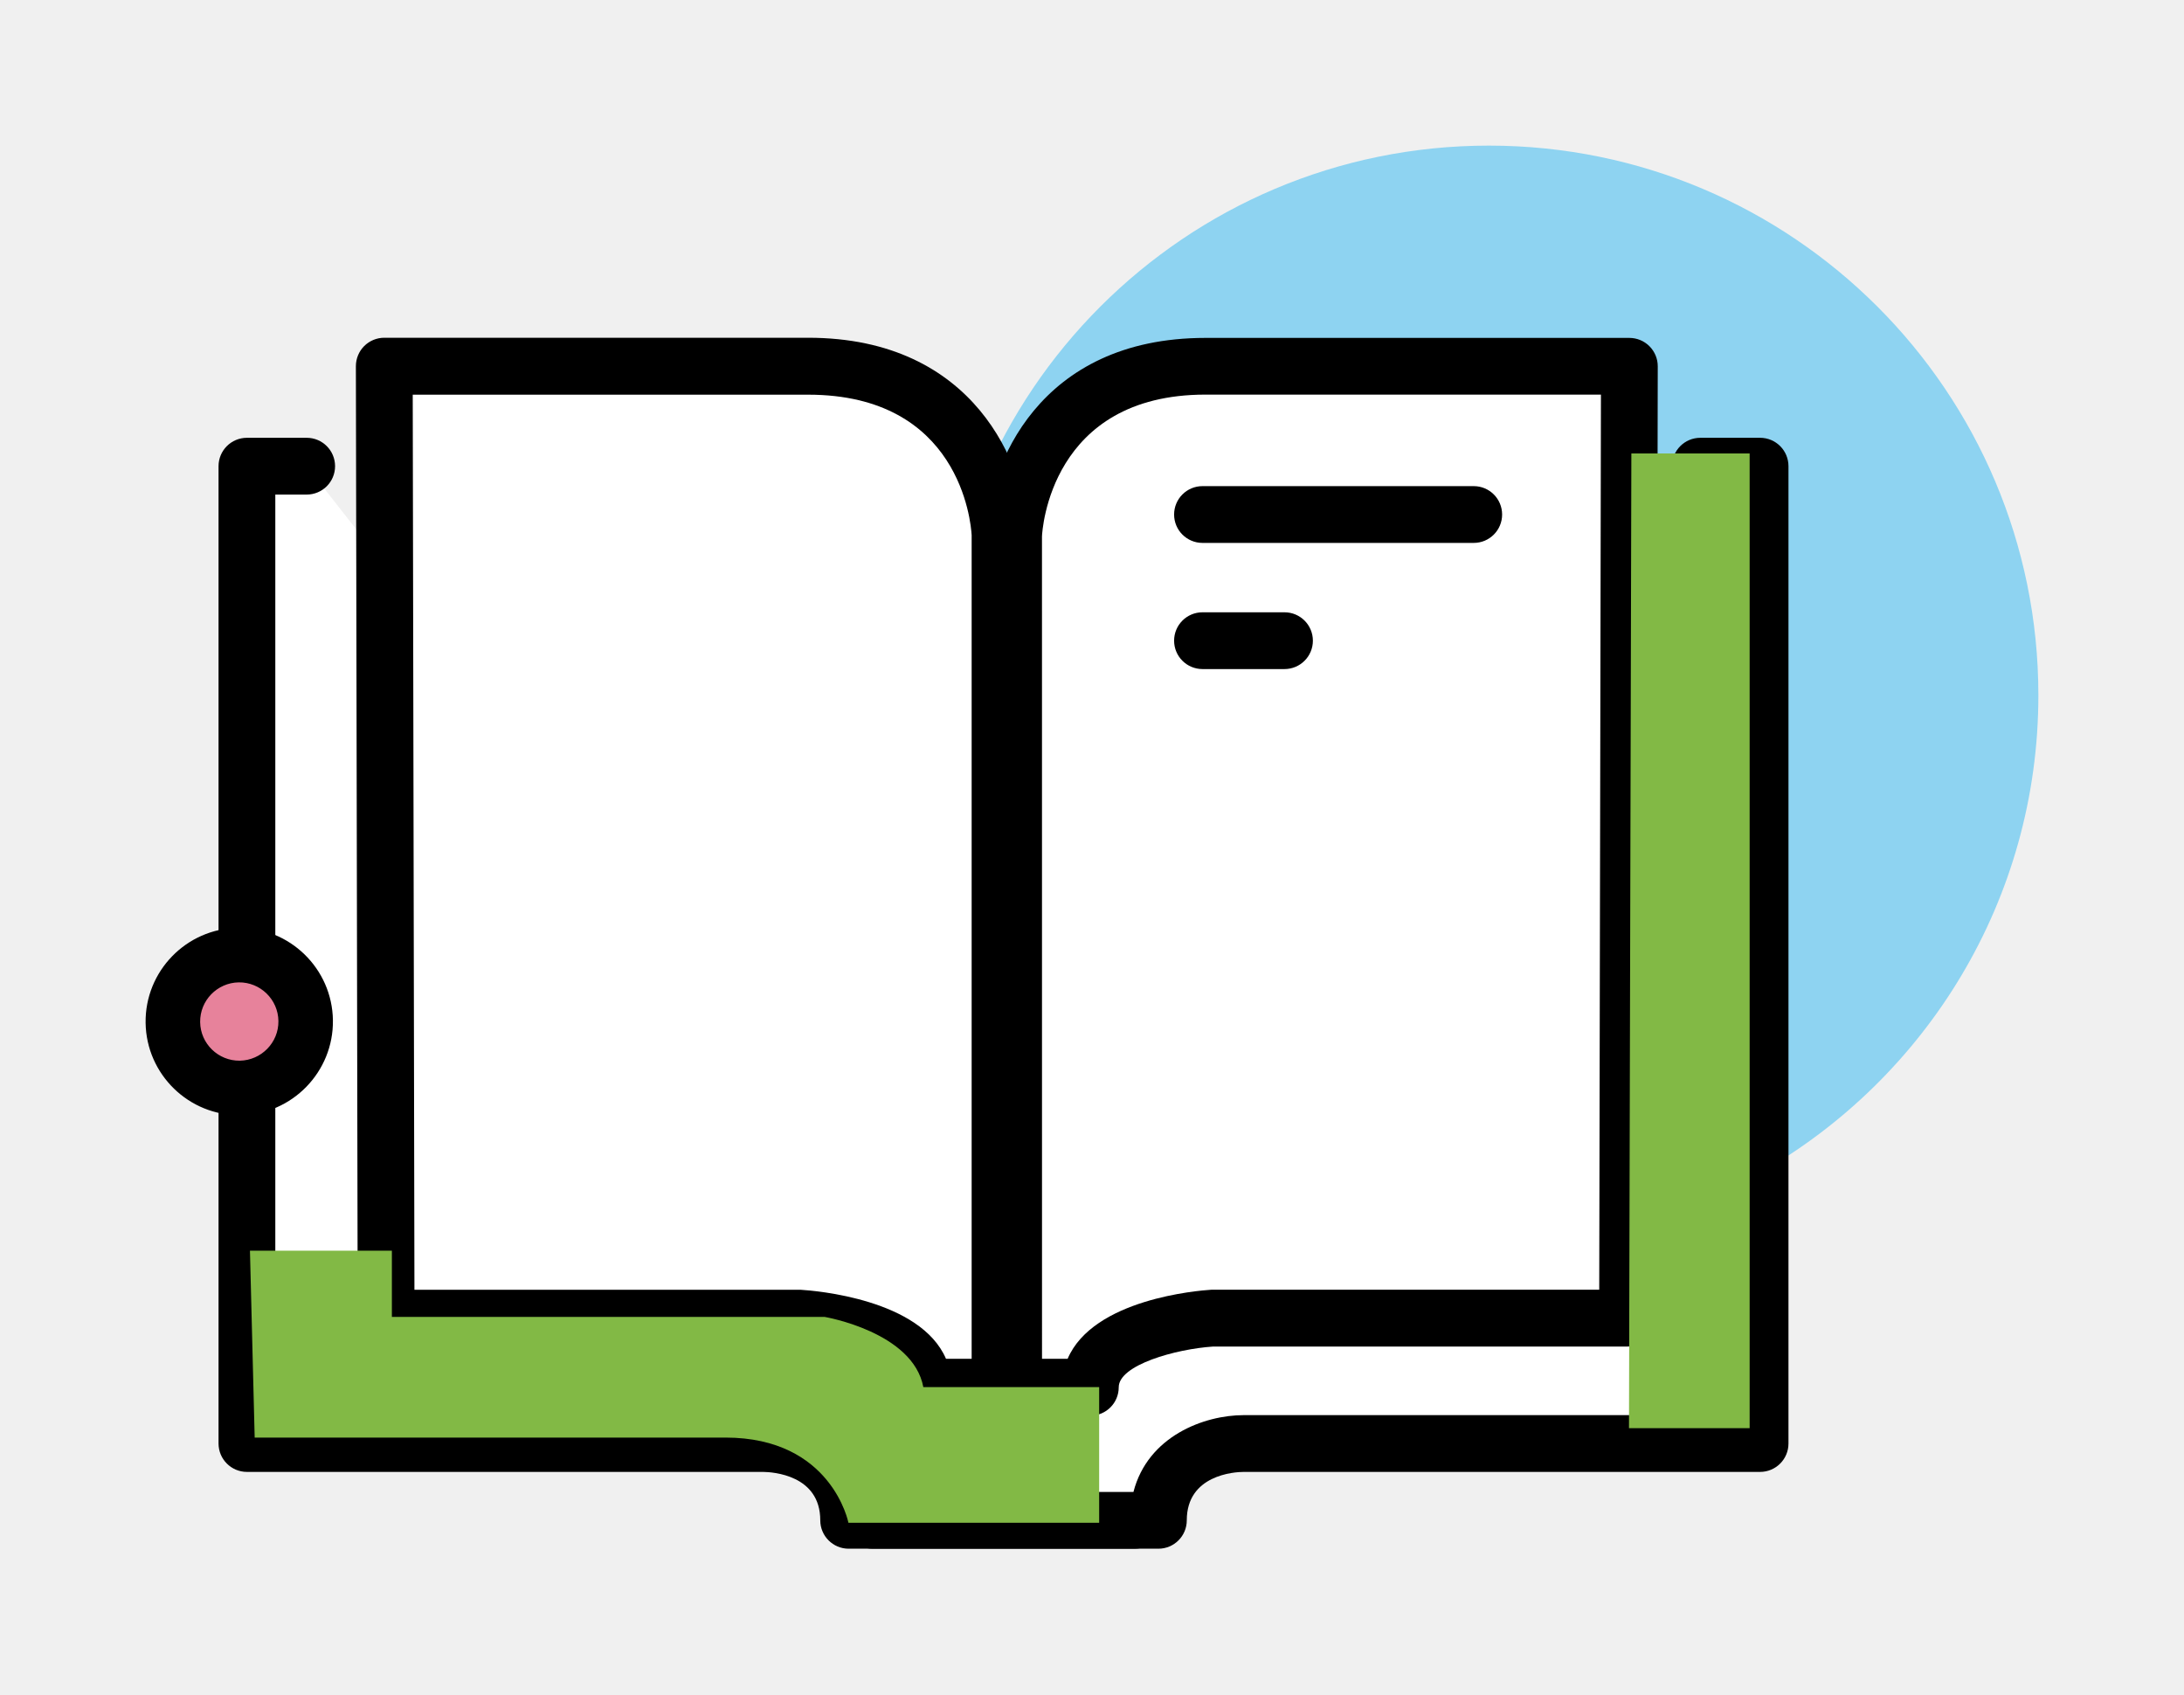
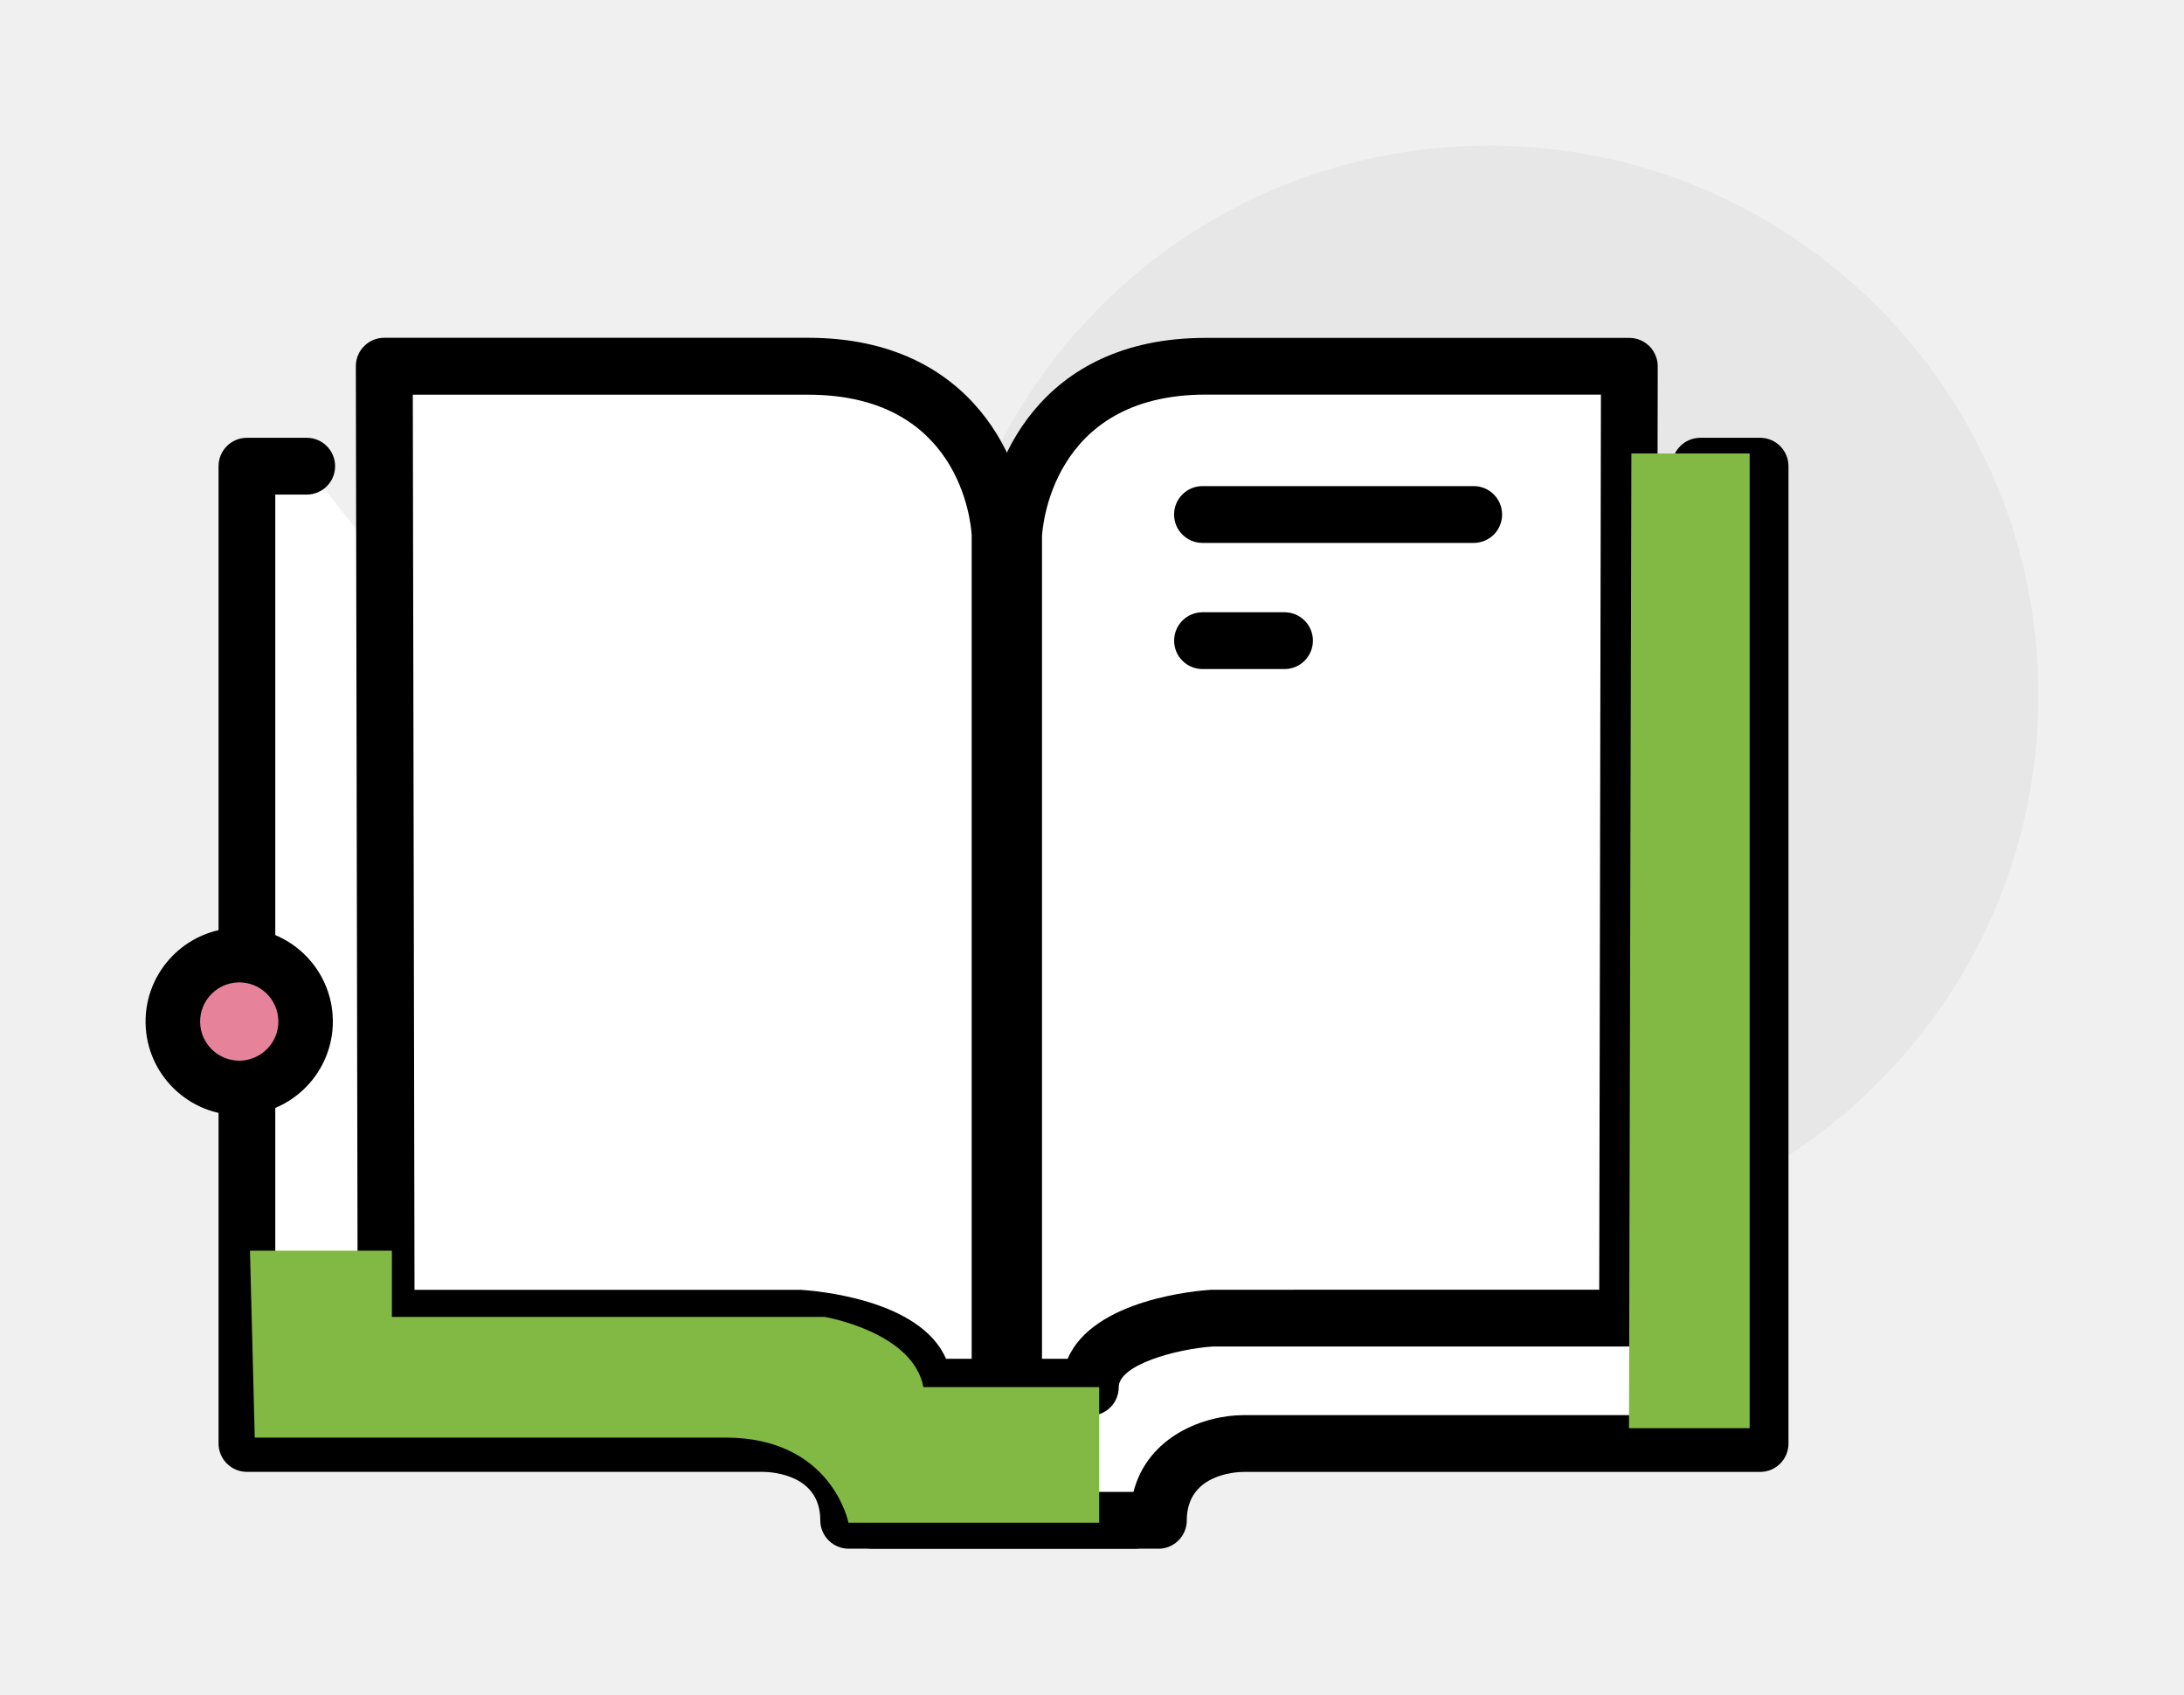
<svg xmlns="http://www.w3.org/2000/svg" width="150" height="116.355" viewBox="0 0 39.688 30.786" version="1.1" id="svg7441">
  <defs id="defs7435" />
-   <g id="layer1" transform="translate(-31.55953,-55.90838)">
-     <g transform="matrix(0.687762,0,0,0.687762,-75.23185,-669.7548)" id="g1876" style="stroke-width:0.385">
-       <rect style="fill:#ffffff;stroke-width:0.385" x="198.143" y="1066.477" width="3.399" height="8.093" id="rect1822" />
-       <g id="g1874" style="stroke-width:0.385">
-         <path style="fill:#8ed3f1;stroke-width:0.385" d="m 194.613,1058.955 c -8.018,0 -14.518,6.501 -14.518,14.519 0,8.019 6.5,14.519 14.518,14.519 1.245,0 2.447,-0.174 3.6,-0.469 l 0.103,-20.373 h 3.463 v 18.94 c 4.388,-2.497 7.353,-7.207 7.353,-12.617 -0.001,-8.018 -6.501,-14.519 -14.519,-14.519 z" id="path1824" />
-         <g id="g1850" style="stroke-width:0.385">
-           <g id="g1830" style="stroke-width:0.385">
-             <path style="fill:#ffffff;stroke-width:0.385" d="m 163.377,1067.424 h -1.579 v 25.82 h 13.643 c 0,0 2.255,0 2.255,2.029 h 7.554" id="path1826" />
-             <path d="m 185.251,1096.023 h -7.554 c -0.414,0 -0.75,-0.336 -0.75,-0.75 0,-1.199 -1.257,-1.276 -1.51,-1.279 h -13.639 c -0.414,0 -0.75,-0.336 -0.75,-0.75 v -25.82 c 0,-0.414 0.336,-0.75 0.75,-0.75 h 1.579 c 0.415,0 0.75,0.336 0.75,0.75 0,0.414 -0.335,0.75 -0.75,0.75 h -0.829 v 24.32 h 12.894 c 1.046,0 2.535,0.556 2.914,2.029 h 6.895 c 0.415,0 0.75,0.336 0.75,0.75 0,0.414 -0.335,0.75 -0.75,0.75 z" id="path1828" style="stroke-width:0.385" />
-           </g>
-           <g id="g1836" style="stroke-width:0.385">
-             <path style="fill:#ffffff;stroke-width:0.385" d="m 200.201,1067.424 h 1.578 v 25.82 h -13.643 c 0,0 -2.255,0 -2.255,2.029 h -7.554" id="path1832" />
-             <path d="m 185.881,1096.023 h -7.554 c -0.415,0 -0.75,-0.336 -0.75,-0.75 0,-0.414 0.335,-0.75 0.75,-0.75 h 6.895 c 0.379,-1.474 1.868,-2.029 2.914,-2.029 h 12.893 v -24.32 h -0.828 c -0.415,0 -0.75,-0.336 -0.75,-0.75 0,-0.414 0.335,-0.75 0.75,-0.75 h 1.578 c 0.415,0 0.75,0.336 0.75,0.75 v 25.82 c 0,0.414 -0.335,0.75 -0.75,0.75 h -13.643 c -0.248,0 -1.505,0.08 -1.505,1.279 0,0.415 -0.336,0.75 -0.75,0.75 z" id="path1834" style="stroke-width:0.385" />
-           </g>
-           <g id="g1842" style="stroke-width:0.385">
-             <path style="fill:#ffffff;stroke-width:0.385" d="m 165.427,1064.782 0.048,25.147 h 10.95 c 0,0 3.245,0.203 3.245,1.825 h 2.028 v -22.509 c 0,0 -0.203,-4.461 -5.069,-4.461 z" id="path1838" />
-             <path d="m 181.697,1092.505 h -2.028 c -0.414,0 -0.75,-0.336 -0.75,-0.75 0,-0.587 -1.503,-1.01 -2.542,-1.077 h -10.902 c -0.414,0 -0.75,-0.335 -0.75,-0.749 l -0.048,-25.147 c 0,-0.199 0.079,-0.391 0.219,-0.531 0.141,-0.141 0.332,-0.22 0.531,-0.22 0,0 0,0 0,0 h 11.2 c 4.417,0 5.737,3.387 5.818,5.177 l 0.001,22.543 c 0.001,0.413 -0.335,0.749 -0.749,0.749 z m -1.427,-1.5 h 0.677 v -21.759 c -0.02,-0.347 -0.318,-3.711 -4.319,-3.711 h -10.449 l 0.045,23.647 h 10.201 c 0.395,0.024 3.167,0.247 3.845,1.826 z" id="path1840" style="stroke-width:0.385" />
-           </g>
-           <g id="g1848" style="stroke-width:0.385">
-             <path style="fill:#ffffff;stroke-width:0.385" d="m 198.326,1064.782 -0.047,25.147 h -10.95 c 0,0 -3.245,0.203 -3.245,1.825 h -2.028 v -22.509 c 0,0 0.203,-4.461 5.07,-4.461 z" id="path1844" />
-             <path d="m 184.084,1092.505 h -2.028 c -0.414,0 -0.75,-0.336 -0.75,-0.75 v -22.509 c 0.082,-1.824 1.403,-5.211 5.819,-5.211 h 11.2 c 0.199,0 0.391,0.079 0.531,0.22 0.14,0.141 0.22,0.332 0.219,0.531 l -0.047,25.147 c -0.001,0.414 -0.336,0.749 -0.75,0.749 h -10.95 c -0.991,0.065 -2.495,0.488 -2.495,1.075 0.001,0.415 -0.334,0.751 -0.749,0.751 z m -1.278,-0.75 h 0.01 z m 0,-0.75 h 0.677 c 0.677,-1.579 3.444,-1.802 3.798,-1.824 l 10.248,-10e-4 0.045,-23.647 h -10.449 c -4.103,0 -4.313,3.592 -4.32,3.745 z" id="path1846" style="stroke-width:0.385" />
-           </g>
-         </g>
-         <g id="g1856" style="stroke-width:0.385">
-           <line style="fill:#ffffff;stroke-width:0.385" x1="187.047" y1="1068.701" x2="194.213" y2="1068.701" id="line1852" />
-           <path d="m 194.213,1069.451 h -7.167 c -0.414,0 -0.75,-0.336 -0.75,-0.75 0,-0.414 0.336,-0.75 0.75,-0.75 h 7.167 c 0.415,0 0.75,0.336 0.75,0.75 0,0.414 -0.335,0.75 -0.75,0.75 z" id="path1854" style="stroke-width:0.385" />
-         </g>
-         <g id="g1862" style="stroke-width:0.385">
-           <line style="fill:#ffffff;stroke-width:0.385" x1="187.047" y1="1072.034" x2="189.213" y2="1072.034" id="line1858" />
-           <path d="m 189.213,1072.784 h -2.167 c -0.414,0 -0.75,-0.335 -0.75,-0.75 0,-0.414 0.336,-0.75 0.75,-0.75 h 2.167 c 0.414,0 0.75,0.336 0.75,0.75 0,0.415 -0.336,0.75 -0.75,0.75 z" id="path1860" style="stroke-width:0.385" />
-         </g>
-         <g id="g1868" style="stroke-width:0.385">
-           <path style="fill:#e7829b;stroke-width:0.385" d="m 162.958,1080.922 c 1.234,1.783 -0.682,3.752 -2.498,2.568 -0.088,-0.058 -0.168,-0.135 -0.228,-0.222 -1.233,-1.782 0.682,-3.752 2.498,-2.567 0.088,0.057 0.168,0.135 0.228,0.221 z" id="path1864" />
-           <path d="m 161.629,1084.569 c -1.363,0.02 -2.489,-1.075 -2.508,-2.439 -0.019,-1.364 1.076,-2.49 2.439,-2.509 1.365,-0.02 2.491,1.075 2.51,2.439 0.019,1.364 -1.075,2.491 -2.441,2.509 z m -0.048,-3.508 c -0.57,0.01 -1.026,0.479 -1.019,1.049 0.007,0.57 0.478,1.027 1.047,1.02 0.57,-0.01 1.029,-0.479 1.021,-1.048 -0.007,-0.571 -0.479,-1.029 -1.049,-1.021 z" id="path1866" style="stroke-width:0.385" />
-         </g>
-         <path style="fill:#82b945;stroke-width:0.385" d="m 161.878,1088.15 h 3.75 v 1.75 h 11.438 c 0,0 2.333,0.396 2.604,1.854 h 4.646 v 3.583 h -6.625 c 0,0 -0.438,-2.25 -3.25,-2.25 h -12.438 z" id="path1870" />
-         <polygon style="fill:#82b945;stroke-width:0.385" points="198.315,1092.838 198.378,1067.088 201.503,1067.088 201.503,1092.838 " id="polygon1872" />
-       </g>
+   <g id="layer1" transform="translate(-31.55952,-55.90838)">
+     <g id="g5650">
+       <rect style="fill:#ffffff;stroke-width:0.265" x="61.043" y="63.728" width="2.338" height="5.566" id="rect1822" />
+       <path id="path1824" d="m 58.616,58.554 c -5.514,0 -9.985,4.471 -9.985,9.986 0,5.515 4.47,9.986 9.985,9.986 0.856,0 1.683,-0.12 2.476,-0.323 l 0.071,-14.012 h 2.382 V 77.217 c 3.018,-1.717 5.057,-4.957 5.057,-8.677 -6.88e-4,-5.514 -4.471,-9.986 -9.986,-9.986 z" style="fill:#e7e7e8;stroke-width:0.265" />
+       <path id="path1826" d="m 37.133,64.379 h -1.086 v 17.758 h 9.383 c 0,0 1.551,0 1.551,1.395 h 5.195" style="fill:#ffffff;stroke-width:0.265" />
+       <path style="stroke-width:0.265" id="path1828" d="m 52.177,84.048 h -5.195 c -0.285,0 -0.516,-0.231 -0.516,-0.516 0,-0.825 -0.865,-0.878 -1.039,-0.88 h -9.38 c -0.285,0 -0.516,-0.231 -0.516,-0.516 V 64.379 c 0,-0.285 0.231,-0.516 0.516,-0.516 h 1.086 c 0.285,0 0.516,0.231 0.516,0.516 0,0.285 -0.23,0.516 -0.516,0.516 H 36.562 V 81.621 h 8.868 c 0.719,0 1.743,0.382 2.004,1.395 h 4.742 c 0.285,0 0.516,0.231 0.516,0.516 0,0.285 -0.23,0.516 -0.516,0.516 z" />
+       <path id="path1832" d="m 62.459,64.379 h 1.085 v 17.758 h -9.383 c 0,0 -1.551,0 -1.551,1.395 h -5.195" style="fill:#ffffff;stroke-width:0.265" />
+       <path style="stroke-width:0.265" id="path1834" d="m 52.61,84.048 h -5.195 c -0.285,0 -0.516,-0.231 -0.516,-0.516 0,-0.285 0.23,-0.516 0.516,-0.516 H 52.157 c 0.261,-1.014 1.285,-1.395 2.004,-1.395 h 8.867 V 64.895 h -0.569 c -0.285,0 -0.516,-0.231 -0.516,-0.516 0,-0.285 0.23,-0.516 0.516,-0.516 h 1.085 c 0.285,0 0.516,0.231 0.516,0.516 v 17.758 c 0,0.285 -0.23,0.516 -0.516,0.516 h -9.383 c -0.171,0 -1.035,0.055 -1.035,0.88 0,0.285 -0.231,0.516 -0.516,0.516 z" />
+       <path id="path1838" d="m 38.543,62.562 0.033,17.295 h 7.531 c 0,0 2.232,0.14 2.232,1.255 h 1.395 V 65.631 c 0,0 -0.14,-3.068 -3.486,-3.068 z" style="fill:#ffffff;stroke-width:0.265" />
+       <path style="stroke-width:0.265" id="path1840" d="m 49.732,81.629 h -1.395 c -0.285,0 -0.516,-0.231 -0.516,-0.516 0,-0.404 -1.034,-0.695 -1.748,-0.741 h -7.498 c -0.285,0 -0.516,-0.23 -0.516,-0.515 l -0.033,-17.295 c 0,-0.137 0.054,-0.269 0.151,-0.365 0.097,-0.097 0.228,-0.151 0.365,-0.151 0,0 0,0 0,0 h 7.703 c 3.038,0 3.946,2.329 4.001,3.561 l 6.88e-4,15.504 c 6.88e-4,0.284 -0.23,0.515 -0.515,0.515 z m -0.981,-1.032 h 0.466 V 65.632 c -0.014,-0.239 -0.219,-2.552 -2.97,-2.552 h -7.186 l 0.031,16.264 h 7.016 c 0.272,0.017 2.178,0.17 2.644,1.256 z" />
+       <path id="path1844" d="m 61.169,62.562 -0.032,17.295 H 53.606 c 0,0 -2.232,0.14 -2.232,1.255 h -1.395 V 65.631 c 0,0 0.14,-3.068 3.487,-3.068 z" style="fill:#ffffff;stroke-width:0.265" />
+       <path style="stroke-width:0.265" id="path1846" d="m 51.374,81.629 h -1.395 c -0.285,0 -0.516,-0.231 -0.516,-0.516 V 65.632 c 0.056,-1.254 0.965,-3.584 4.002,-3.584 h 7.703 c 0.137,0 0.269,0.054 0.365,0.151 0.096,0.097 0.151,0.228 0.151,0.365 l -0.032,17.295 c -6.86e-4,0.285 -0.231,0.515 -0.516,0.515 h -7.531 c -0.682,0.045 -1.716,0.336 -1.716,0.739 6.88e-4,0.285 -0.23,0.517 -0.515,0.517 z m -0.879,-0.516 h 0.007 z m 0,-0.516 h 0.466 c 0.466,-1.086 2.369,-1.239 2.612,-1.254 l 7.048,-6.88e-4 0.031,-16.264 h -7.186 c -2.822,0 -2.966,2.47 -2.971,2.576 z" />
+       <line style="fill:#ffffff;stroke-width:0.265" x1="53.412" y1="65.257" x2="58.34" y2="65.257" id="line1852" />
+       <path d="m 58.34,65.773 h -4.929 c -0.285,0 -0.516,-0.231 -0.516,-0.516 0,-0.285 0.231,-0.516 0.516,-0.516 h 4.929 c 0.285,0 0.516,0.231 0.516,0.516 0,0.285 -0.23,0.516 -0.516,0.516 z" id="path1854" style="stroke-width:0.265" />
+       <line style="fill:#ffffff;stroke-width:0.265" x1="53.412" y1="67.549" x2="54.902" y2="67.549" id="line1858" />
+       <path d="m 54.902,68.065 h -1.49 c -0.285,0 -0.516,-0.23 -0.516,-0.516 0,-0.285 0.231,-0.516 0.516,-0.516 h 1.49 c 0.285,0 0.516,0.231 0.516,0.516 0,0.285 -0.231,0.516 -0.516,0.516 z" id="path1860" style="stroke-width:0.265" />
+       <path style="fill:#e7829b;stroke-width:0.265" d="m 36.844,73.662 c 0.849,1.226 -0.469,2.58 -1.718,1.766 -0.061,-0.04 -0.116,-0.093 -0.157,-0.153 -0.848,-1.226 0.469,-2.58 1.718,-1.765 0.061,0.039 0.116,0.093 0.157,0.152 z" id="path1864" />
+       <path d="m 35.93,76.171 c -0.937,0.014 -1.712,-0.739 -1.725,-1.677 -0.013,-0.938 0.74,-1.713 1.677,-1.726 0.939,-0.014 1.713,0.739 1.726,1.677 0.013,0.938 -0.739,1.713 -1.679,1.726 z m -0.033,-2.413 c -0.392,0.007 -0.706,0.329 -0.701,0.721 0.005,0.392 0.329,0.706 0.72,0.702 0.392,-0.007 0.708,-0.329 0.702,-0.721 -0.005,-0.393 -0.329,-0.708 -0.721,-0.702 z" id="path1866" style="stroke-width:0.265" />
+       <path id="path1870" d="m 36.102,78.633 h 2.579 v 1.204 h 7.867 c 0,0 1.605,0.272 1.791,1.275 h 3.195 v 2.464 h -4.556 c 0,0 -0.301,-1.547 -2.235,-1.547 h -8.554 z" style="fill:#82b945;stroke-width:0.265" />
+       <polygon transform="matrix(0.687762,0,0,0.687762,-75.23185,-669.7548)" id="polygon1872" points="201.503,1067.088 201.503,1092.838 198.315,1092.838 198.378,1067.088 " style="fill:#82b945;stroke-width:0.385" />
    </g>
  </g>
</svg>
